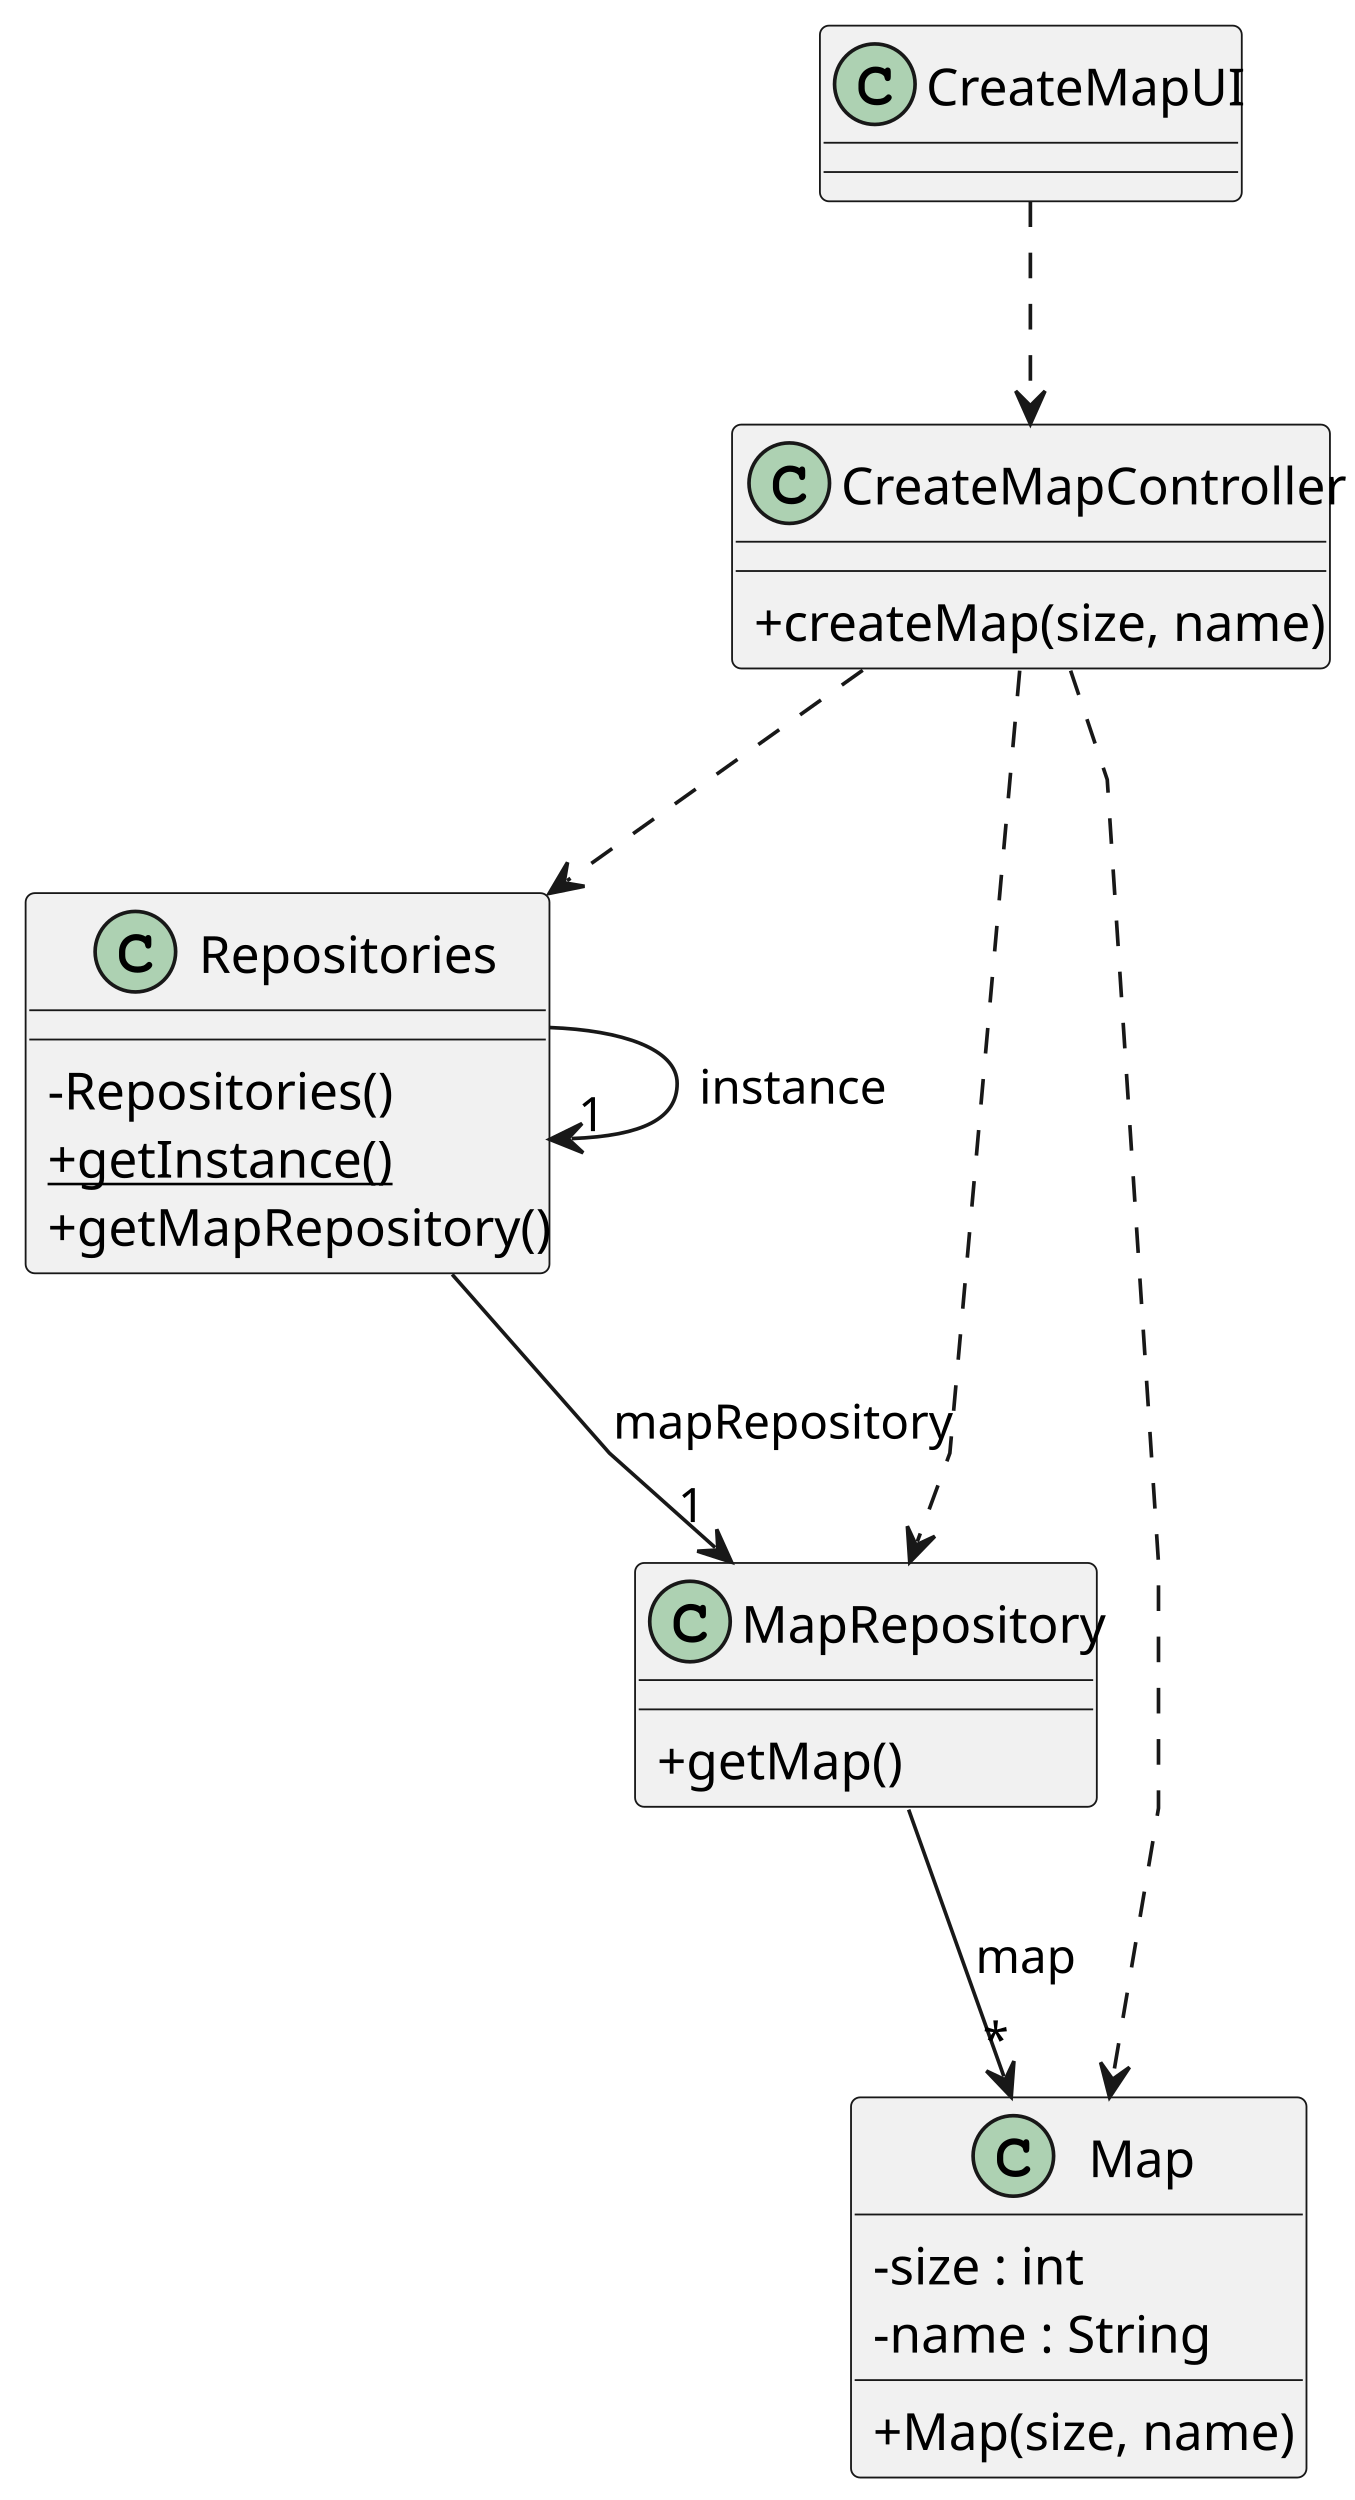
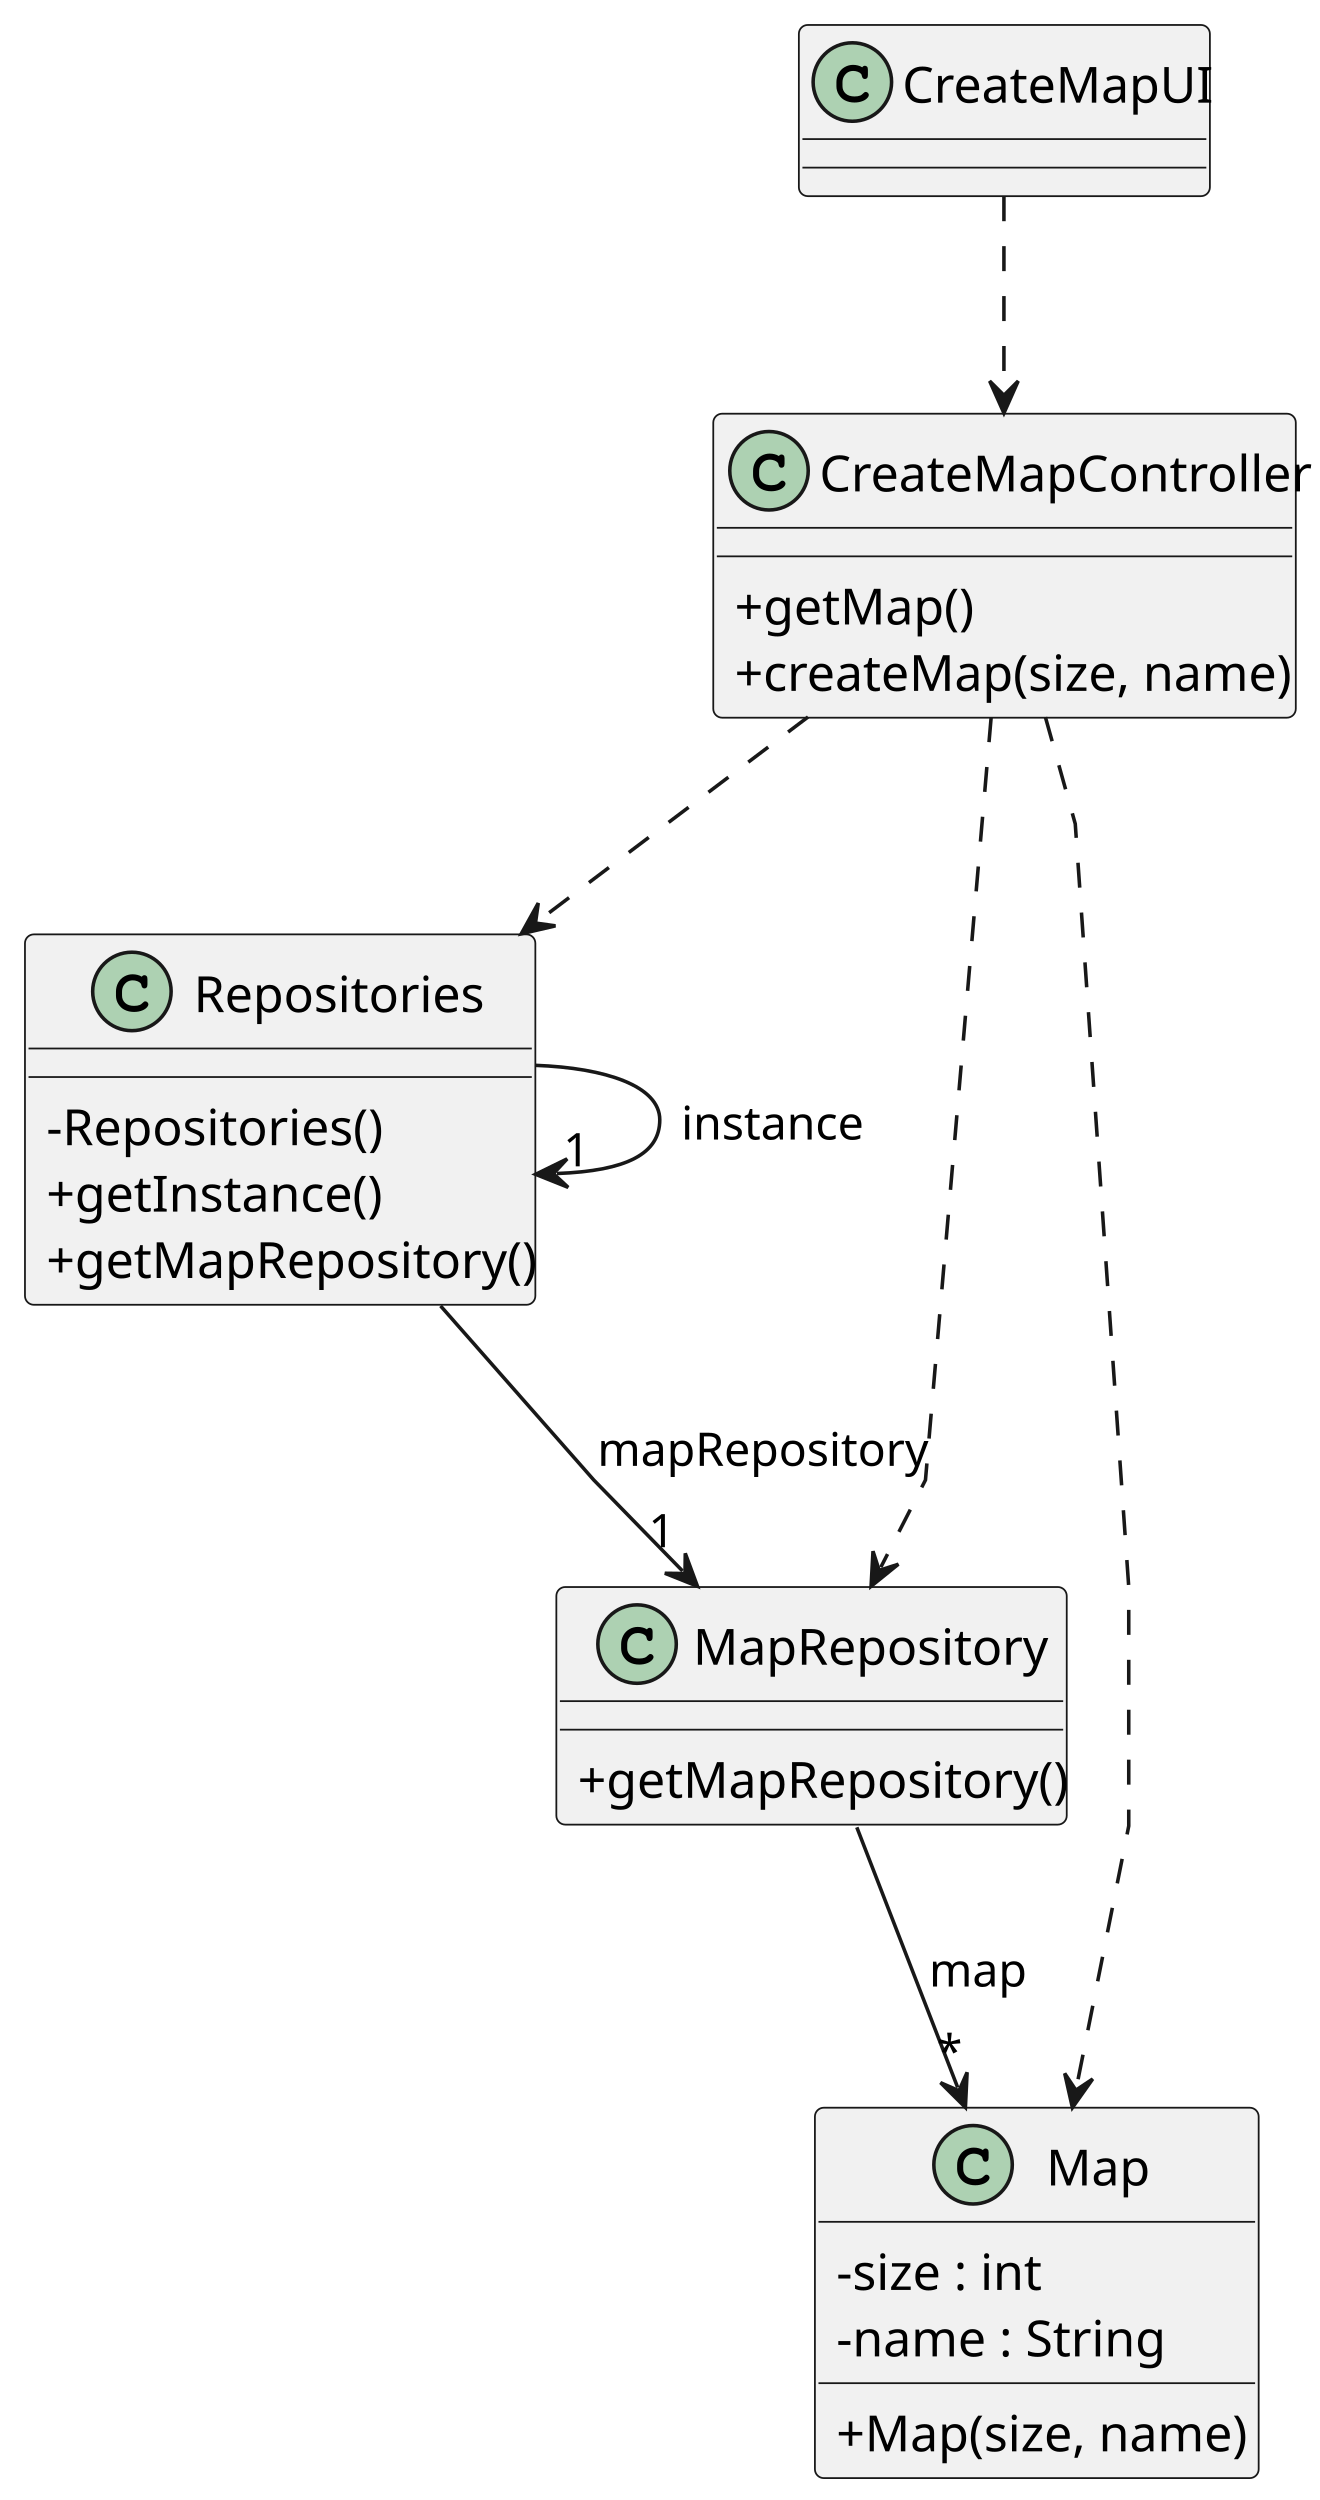
- <svg xmlns="http://www.w3.org/2000/svg" contentStyleType="text/css" height="683px" preserveAspectRatio="none" style="width:370px;height:683px;background:#FFFFFF;" version="1.1" viewBox="0 0 370 683" width="370px" zoomAndPan="magnify">
+ <svg xmlns="http://www.w3.org/2000/svg" contentStyleType="text/css" height="701px" preserveAspectRatio="none" style="width:370px;height:701px;background:#FFFFFF;" version="1.1" viewBox="0 0 370 701" width="370px" zoomAndPan="magnify">
  <defs />
  <g>
    <g id="elem_CreateMapUI">
      <rect codeLine="12" fill="#F1F1F1" height="48" id="CreateMapUI" rx="2.5" ry="2.5" style="stroke:#181818;stroke-width:0.5;" width="115.255" x="224" y="7" />
      <ellipse cx="239" cy="23" fill="#ADD1B2" rx="11" ry="11" style="stroke:#181818;stroke-width:1.0;" />
      <path d="M241.766,18.875 Q241.922,18.656 242.109,18.547 Q242.297,18.438 242.516,18.438 Q242.891,18.438 243.125,18.703 Q243.359,18.953 243.359,19.562 L243.359,21.016 Q243.359,21.625 243.125,21.891 Q242.891,22.156 242.516,22.156 Q242.172,22.156 241.969,21.953 Q241.766,21.766 241.656,21.25 Q241.609,20.891 241.422,20.703 Q241.094,20.328 240.484,20.109 Q239.875,19.891 239.25,19.891 Q238.484,19.891 237.844,20.219 Q237.219,20.547 236.719,21.297 Q236.234,22.047 236.234,23.078 L236.234,24.172 Q236.234,25.406 237.125,26.234 Q238.016,27.047 239.609,27.047 Q240.547,27.047 241.203,26.797 Q241.594,26.641 242.016,26.203 Q242.281,25.938 242.422,25.859 Q242.578,25.781 242.781,25.781 Q243.109,25.781 243.359,26.047 Q243.625,26.297 243.625,26.641 Q243.625,26.984 243.281,27.391 Q242.781,27.969 241.984,28.297 Q240.906,28.75 239.609,28.75 Q238.094,28.75 236.891,28.125 Q235.906,27.625 235.219,26.562 Q234.531,25.484 234.531,24.203 L234.531,23.047 Q234.531,21.719 235.141,20.578 Q235.766,19.422 236.859,18.812 Q237.953,18.188 239.188,18.188 Q239.922,18.188 240.562,18.359 Q241.219,18.516 241.766,18.875 Z " fill="#000000" />
      <text fill="#000000" font-family="sans-serif" font-size="14" lengthAdjust="spacing" textLength="83.255" x="253" y="28.797">CreateMapUI</text>
      <line style="stroke:#181818;stroke-width:0.5;" x1="225" x2="338.255" y1="39" y2="39" />
      <line style="stroke:#181818;stroke-width:0.5;" x1="225" x2="338.255" y1="47" y2="47" />
    </g>
    <g id="elem_CreateMapController">
-       <rect codeLine="16" fill="#F1F1F1" height="66.621" id="CreateMapController" rx="2.5" ry="2.5" style="stroke:#181818;stroke-width:0.5;" width="163.341" x="200" y="116" />
+       <rect codeLine="16" fill="#F1F1F1" height="85.242" id="CreateMapController" rx="2.5" ry="2.5" style="stroke:#181818;stroke-width:0.5;" width="163.341" x="200" y="116" />
      <ellipse cx="215.628" cy="132" fill="#ADD1B2" rx="11" ry="11" style="stroke:#181818;stroke-width:1.0;" />
      <path d="M218.394,127.875 Q218.55,127.656 218.738,127.547 Q218.925,127.438 219.144,127.438 Q219.519,127.438 219.753,127.703 Q219.988,127.953 219.988,128.562 L219.988,130.016 Q219.988,130.625 219.753,130.891 Q219.519,131.156 219.144,131.156 Q218.8,131.156 218.597,130.953 Q218.394,130.766 218.285,130.25 Q218.238,129.891 218.05,129.703 Q217.722,129.328 217.113,129.109 Q216.503,128.891 215.878,128.891 Q215.113,128.891 214.472,129.219 Q213.847,129.547 213.347,130.297 Q212.863,131.047 212.863,132.078 L212.863,133.172 Q212.863,134.406 213.753,135.234 Q214.644,136.047 216.238,136.047 Q217.175,136.047 217.832,135.797 Q218.222,135.641 218.644,135.203 Q218.91,134.938 219.05,134.859 Q219.207,134.781 219.41,134.781 Q219.738,134.781 219.988,135.047 Q220.253,135.297 220.253,135.641 Q220.253,135.984 219.91,136.391 Q219.41,136.969 218.613,137.297 Q217.535,137.75 216.238,137.75 Q214.722,137.75 213.519,137.125 Q212.535,136.625 211.847,135.562 Q211.16,134.484 211.16,133.203 L211.16,132.047 Q211.16,130.719 211.769,129.578 Q212.394,128.422 213.488,127.812 Q214.582,127.188 215.816,127.188 Q216.55,127.188 217.191,127.359 Q217.847,127.516 218.394,127.875 Z " fill="#000000" />
      <text fill="#000000" font-family="sans-serif" font-size="14" lengthAdjust="spacing" textLength="129.944" x="229.768" y="137.797">CreateMapController</text>
      <line style="stroke:#181818;stroke-width:0.5;" x1="201" x2="362.341" y1="148" y2="148" />
      <line style="stroke:#181818;stroke-width:0.5;" x1="201" x2="362.341" y1="156" y2="156" />
-       <text fill="#000000" font-family="sans-serif" font-size="14" lengthAdjust="spacing" textLength="151.341" x="206" y="175.107">+createMap(size, name)</text>
+       <text fill="#000000" font-family="sans-serif" font-size="14" lengthAdjust="spacing" textLength="64.196" x="206" y="175.107">+getMap()</text>
+       <text fill="#000000" font-family="sans-serif" font-size="14" lengthAdjust="spacing" textLength="151.341" x="206" y="193.728">+createMap(size, name)</text>
    </g>
    <g id="elem_MapRepository">
-       <rect codeLine="20" fill="#F1F1F1" height="66.621" id="MapRepository" rx="2.5" ry="2.5" style="stroke:#181818;stroke-width:0.5;" width="126.151" x="173.5" y="427" />
-       <ellipse cx="188.5" cy="443" fill="#ADD1B2" rx="11" ry="11" style="stroke:#181818;stroke-width:1.0;" />
-       <path d="M191.266,438.875 Q191.422,438.656 191.609,438.547 Q191.797,438.438 192.016,438.438 Q192.391,438.438 192.625,438.703 Q192.859,438.953 192.859,439.562 L192.859,441.016 Q192.859,441.625 192.625,441.891 Q192.391,442.156 192.016,442.156 Q191.672,442.156 191.469,441.953 Q191.266,441.766 191.156,441.25 Q191.109,440.891 190.922,440.703 Q190.594,440.328 189.984,440.109 Q189.375,439.891 188.75,439.891 Q187.984,439.891 187.344,440.219 Q186.719,440.547 186.219,441.297 Q185.734,442.047 185.734,443.078 L185.734,444.172 Q185.734,445.406 186.625,446.234 Q187.516,447.047 189.109,447.047 Q190.047,447.047 190.703,446.797 Q191.094,446.641 191.516,446.203 Q191.781,445.938 191.922,445.859 Q192.078,445.781 192.281,445.781 Q192.609,445.781 192.859,446.047 Q193.125,446.297 193.125,446.641 Q193.125,446.984 192.781,447.391 Q192.281,447.969 191.484,448.297 Q190.406,448.75 189.109,448.75 Q187.594,448.75 186.391,448.125 Q185.406,447.625 184.719,446.562 Q184.031,445.484 184.031,444.203 L184.031,443.047 Q184.031,441.719 184.641,440.578 Q185.266,439.422 186.359,438.812 Q187.453,438.188 188.688,438.188 Q189.422,438.188 190.062,438.359 Q190.719,438.516 191.266,438.875 Z " fill="#000000" />
-       <text fill="#000000" font-family="sans-serif" font-size="14" lengthAdjust="spacing" textLength="94.151" x="202.5" y="448.797">MapRepository</text>
-       <line style="stroke:#181818;stroke-width:0.5;" x1="174.5" x2="298.651" y1="459" y2="459" />
-       <line style="stroke:#181818;stroke-width:0.5;" x1="174.5" x2="298.651" y1="467" y2="467" />
-       <text fill="#000000" font-family="sans-serif" font-size="14" lengthAdjust="spacing" textLength="64.196" x="179.5" y="486.107">+getMap()</text>
+       <rect codeLine="21" fill="#F1F1F1" height="66.621" id="MapRepository" rx="2.5" ry="2.5" style="stroke:#181818;stroke-width:0.5;" width="143.113" x="156" y="445" />
+       <ellipse cx="178.633" cy="461" fill="#ADD1B2" rx="11" ry="11" style="stroke:#181818;stroke-width:1.0;" />
+       <path d="M181.399,456.875 Q181.555,456.656 181.742,456.547 Q181.93,456.438 182.149,456.438 Q182.524,456.438 182.758,456.703 Q182.992,456.953 182.992,457.562 L182.992,459.016 Q182.992,459.625 182.758,459.891 Q182.524,460.156 182.149,460.156 Q181.805,460.156 181.602,459.953 Q181.399,459.766 181.289,459.25 Q181.242,458.891 181.055,458.703 Q180.727,458.328 180.117,458.109 Q179.508,457.891 178.883,457.891 Q178.117,457.891 177.477,458.219 Q176.852,458.547 176.352,459.297 Q175.867,460.047 175.867,461.078 L175.867,462.172 Q175.867,463.406 176.758,464.234 Q177.649,465.047 179.242,465.047 Q180.18,465.047 180.836,464.797 Q181.227,464.641 181.649,464.203 Q181.914,463.938 182.055,463.859 Q182.211,463.781 182.414,463.781 Q182.742,463.781 182.992,464.047 Q183.258,464.297 183.258,464.641 Q183.258,464.984 182.914,465.391 Q182.414,465.969 181.617,466.297 Q180.539,466.75 179.242,466.75 Q177.727,466.75 176.524,466.125 Q175.539,465.625 174.852,464.562 Q174.164,463.484 174.164,462.203 L174.164,461.047 Q174.164,459.719 174.774,458.578 Q175.399,457.422 176.492,456.812 Q177.586,456.188 178.82,456.188 Q179.555,456.188 180.195,456.359 Q180.852,456.516 181.399,456.875 Z " fill="#000000" />
+       <text fill="#000000" font-family="sans-serif" font-size="14" lengthAdjust="spacing" textLength="94.151" x="194.329" y="466.797">MapRepository</text>
+       <line style="stroke:#181818;stroke-width:0.5;" x1="157" x2="298.113" y1="477" y2="477" />
+       <line style="stroke:#181818;stroke-width:0.5;" x1="157" x2="298.113" y1="485" y2="485" />
+       <text fill="#000000" font-family="sans-serif" font-size="14" lengthAdjust="spacing" textLength="131.113" x="162" y="504.107">+getMapRepository()</text>
    </g>
    <g id="elem_Repositories">
-       <rect codeLine="24" fill="#F1F1F1" height="103.863" id="Repositories" rx="2.5" ry="2.5" style="stroke:#181818;stroke-width:0.5;" width="143.113" x="7" y="244" />
-       <ellipse cx="36.985" cy="260" fill="#ADD1B2" rx="11" ry="11" style="stroke:#181818;stroke-width:1.0;" />
-       <path d="M39.751,255.875 Q39.907,255.656 40.094,255.547 Q40.282,255.438 40.501,255.438 Q40.876,255.438 41.11,255.703 Q41.344,255.953 41.344,256.562 L41.344,258.016 Q41.344,258.625 41.11,258.891 Q40.876,259.156 40.501,259.156 Q40.157,259.156 39.954,258.953 Q39.751,258.766 39.641,258.25 Q39.594,257.891 39.407,257.703 Q39.079,257.328 38.469,257.109 Q37.86,256.891 37.235,256.891 Q36.469,256.891 35.829,257.219 Q35.204,257.547 34.704,258.297 Q34.219,259.047 34.219,260.078 L34.219,261.172 Q34.219,262.406 35.11,263.234 Q36.001,264.047 37.594,264.047 Q38.532,264.047 39.188,263.797 Q39.579,263.641 40.001,263.203 Q40.266,262.938 40.407,262.859 Q40.563,262.781 40.766,262.781 Q41.094,262.781 41.344,263.047 Q41.61,263.297 41.61,263.641 Q41.61,263.984 41.266,264.391 Q40.766,264.969 39.969,265.297 Q38.891,265.75 37.594,265.75 Q36.079,265.75 34.876,265.125 Q33.891,264.625 33.204,263.562 Q32.516,262.484 32.516,261.203 L32.516,260.047 Q32.516,258.719 33.126,257.578 Q33.751,256.422 34.844,255.812 Q35.938,255.188 37.172,255.188 Q37.907,255.188 38.547,255.359 Q39.204,255.516 39.751,255.875 Z " fill="#000000" />
-       <text fill="#000000" font-family="sans-serif" font-size="14" lengthAdjust="spacing" textLength="77.814" x="54.315" y="265.797">Repositories</text>
-       <line style="stroke:#181818;stroke-width:0.5;" x1="8" x2="149.113" y1="276" y2="276" />
-       <line style="stroke:#181818;stroke-width:0.5;" x1="8" x2="149.113" y1="284" y2="284" />
-       <text fill="#000000" font-family="sans-serif" font-size="14" lengthAdjust="spacing" textLength="91.8" x="13" y="303.107">-Repositories()</text>
-       <text fill="#000000" font-family="sans-serif" font-size="14" lengthAdjust="spacing" text-decoration="underline" textLength="89.886" x="13" y="321.728">+getInstance()</text>
-       <text fill="#000000" font-family="sans-serif" font-size="14" lengthAdjust="spacing" textLength="131.113" x="13" y="340.35">+getMapRepository()</text>
+       <rect codeLine="25" fill="#F1F1F1" height="103.863" id="Repositories" rx="2.5" ry="2.5" style="stroke:#181818;stroke-width:0.5;" width="143.113" x="7" y="262" />
+       <ellipse cx="36.985" cy="278" fill="#ADD1B2" rx="11" ry="11" style="stroke:#181818;stroke-width:1.0;" />
+       <path d="M39.751,273.875 Q39.907,273.656 40.094,273.547 Q40.282,273.438 40.501,273.438 Q40.876,273.438 41.11,273.703 Q41.344,273.953 41.344,274.562 L41.344,276.016 Q41.344,276.625 41.11,276.891 Q40.876,277.156 40.501,277.156 Q40.157,277.156 39.954,276.953 Q39.751,276.766 39.641,276.25 Q39.594,275.891 39.407,275.703 Q39.079,275.328 38.469,275.109 Q37.86,274.891 37.235,274.891 Q36.469,274.891 35.829,275.219 Q35.204,275.547 34.704,276.297 Q34.219,277.047 34.219,278.078 L34.219,279.172 Q34.219,280.406 35.11,281.234 Q36.001,282.047 37.594,282.047 Q38.532,282.047 39.188,281.797 Q39.579,281.641 40.001,281.203 Q40.266,280.938 40.407,280.859 Q40.563,280.781 40.766,280.781 Q41.094,280.781 41.344,281.047 Q41.61,281.297 41.61,281.641 Q41.61,281.984 41.266,282.391 Q40.766,282.969 39.969,283.297 Q38.891,283.75 37.594,283.75 Q36.079,283.75 34.876,283.125 Q33.891,282.625 33.204,281.562 Q32.516,280.484 32.516,279.203 L32.516,278.047 Q32.516,276.719 33.126,275.578 Q33.751,274.422 34.844,273.812 Q35.938,273.188 37.172,273.188 Q37.907,273.188 38.547,273.359 Q39.204,273.516 39.751,273.875 Z " fill="#000000" />
+       <text fill="#000000" font-family="sans-serif" font-size="14" lengthAdjust="spacing" textLength="77.814" x="54.315" y="283.797">Repositories</text>
+       <line style="stroke:#181818;stroke-width:0.5;" x1="8" x2="149.113" y1="294" y2="294" />
+       <line style="stroke:#181818;stroke-width:0.5;" x1="8" x2="149.113" y1="302" y2="302" />
+       <text fill="#000000" font-family="sans-serif" font-size="14" lengthAdjust="spacing" textLength="91.8" x="13" y="321.107">-Repositories()</text>
+       <text fill="#000000" font-family="sans-serif" font-size="14" lengthAdjust="spacing" textLength="89.886" x="13" y="339.728">+getInstance()</text>
+       <text fill="#000000" font-family="sans-serif" font-size="14" lengthAdjust="spacing" textLength="131.113" x="13" y="358.35">+getMapRepository()</text>
    </g>
    <g id="elem_Map">
-       <rect codeLine="30" fill="#F1F1F1" height="103.863" id="Map" rx="2.5" ry="2.5" style="stroke:#181818;stroke-width:0.5;" width="124.431" x="232.5" y="573" />
-       <ellipse cx="276.848" cy="589" fill="#ADD1B2" rx="11" ry="11" style="stroke:#181818;stroke-width:1.0;" />
-       <path d="M279.614,584.875 Q279.77,584.656 279.957,584.547 Q280.145,584.438 280.364,584.438 Q280.739,584.438 280.973,584.703 Q281.207,584.953 281.207,585.562 L281.207,587.016 Q281.207,587.625 280.973,587.891 Q280.739,588.156 280.364,588.156 Q280.02,588.156 279.817,587.953 Q279.614,587.766 279.504,587.25 Q279.457,586.891 279.27,586.703 Q278.942,586.328 278.332,586.109 Q277.723,585.891 277.098,585.891 Q276.332,585.891 275.692,586.219 Q275.067,586.547 274.567,587.297 Q274.082,588.047 274.082,589.078 L274.082,590.172 Q274.082,591.406 274.973,592.234 Q275.864,593.047 277.457,593.047 Q278.395,593.047 279.051,592.797 Q279.442,592.641 279.864,592.203 Q280.129,591.938 280.27,591.859 Q280.426,591.781 280.629,591.781 Q280.957,591.781 281.207,592.047 Q281.473,592.297 281.473,592.641 Q281.473,592.984 281.129,593.391 Q280.629,593.969 279.832,594.297 Q278.754,594.75 277.457,594.75 Q275.942,594.75 274.739,594.125 Q273.754,593.625 273.067,592.562 Q272.379,591.484 272.379,590.203 L272.379,589.047 Q272.379,587.719 272.989,586.578 Q273.614,585.422 274.707,584.812 Q275.801,584.188 277.036,584.188 Q277.77,584.188 278.411,584.359 Q279.067,584.516 279.614,584.875 Z " fill="#000000" />
-       <text fill="#000000" font-family="sans-serif" font-size="14" lengthAdjust="spacing" textLength="27.234" x="297.348" y="594.797">Map</text>
-       <line style="stroke:#181818;stroke-width:0.5;" x1="233.5" x2="355.931" y1="605" y2="605" />
-       <text fill="#000000" font-family="sans-serif" font-size="14" lengthAdjust="spacing" textLength="56.014" x="238.5" y="624.107">-size : int</text>
-       <text fill="#000000" font-family="sans-serif" font-size="14" lengthAdjust="spacing" textLength="87.924" x="238.5" y="642.729">-name : String</text>
-       <line style="stroke:#181818;stroke-width:0.5;" x1="233.5" x2="355.931" y1="650.242" y2="650.242" />
-       <text fill="#000000" font-family="sans-serif" font-size="14" lengthAdjust="spacing" textLength="112.431" x="238.5" y="669.35">+Map(size, name)</text>
+       <rect codeLine="31" fill="#F1F1F1" height="103.863" id="Map" rx="2.5" ry="2.5" style="stroke:#181818;stroke-width:0.5;" width="124.431" x="228.5" y="591" />
+       <ellipse cx="272.848" cy="607" fill="#ADD1B2" rx="11" ry="11" style="stroke:#181818;stroke-width:1.0;" />
+       <path d="M275.614,602.875 Q275.77,602.656 275.957,602.547 Q276.145,602.438 276.364,602.438 Q276.739,602.438 276.973,602.703 Q277.207,602.953 277.207,603.562 L277.207,605.016 Q277.207,605.625 276.973,605.891 Q276.739,606.156 276.364,606.156 Q276.02,606.156 275.817,605.953 Q275.614,605.766 275.504,605.25 Q275.457,604.891 275.27,604.703 Q274.942,604.328 274.332,604.109 Q273.723,603.891 273.098,603.891 Q272.332,603.891 271.692,604.219 Q271.067,604.547 270.567,605.297 Q270.082,606.047 270.082,607.078 L270.082,608.172 Q270.082,609.406 270.973,610.234 Q271.864,611.047 273.457,611.047 Q274.395,611.047 275.051,610.797 Q275.442,610.641 275.864,610.203 Q276.129,609.938 276.27,609.859 Q276.426,609.781 276.629,609.781 Q276.957,609.781 277.207,610.047 Q277.473,610.297 277.473,610.641 Q277.473,610.984 277.129,611.391 Q276.629,611.969 275.832,612.297 Q274.754,612.75 273.457,612.75 Q271.942,612.75 270.739,612.125 Q269.754,611.625 269.067,610.562 Q268.379,609.484 268.379,608.203 L268.379,607.047 Q268.379,605.719 268.989,604.578 Q269.614,603.422 270.707,602.812 Q271.801,602.188 273.036,602.188 Q273.77,602.188 274.411,602.359 Q275.067,602.516 275.614,602.875 Z " fill="#000000" />
+       <text fill="#000000" font-family="sans-serif" font-size="14" lengthAdjust="spacing" textLength="27.234" x="293.348" y="612.797">Map</text>
+       <line style="stroke:#181818;stroke-width:0.5;" x1="229.5" x2="351.931" y1="623" y2="623" />
+       <text fill="#000000" font-family="sans-serif" font-size="14" lengthAdjust="spacing" textLength="56.014" x="234.5" y="642.107">-size : int</text>
+       <text fill="#000000" font-family="sans-serif" font-size="14" lengthAdjust="spacing" textLength="87.924" x="234.5" y="660.729">-name : String</text>
+       <line style="stroke:#181818;stroke-width:0.5;" x1="229.5" x2="351.931" y1="668.242" y2="668.242" />
+       <text fill="#000000" font-family="sans-serif" font-size="14" lengthAdjust="spacing" textLength="112.431" x="234.5" y="687.35">+Map(size, name)</text>
    </g>
    <g id="link_CreateMapUI_CreateMapController">
-       <path codeLine="37" d="M281.5,55.02 C281.5,72.39 281.5,90.46 281.5,109.83 " fill="none" id="CreateMapUI-to-CreateMapController" style="stroke:#181818;stroke-width:1.0;stroke-dasharray:7.0,7.0;" />
-       <polygon fill="#181818" points="281.5,115.83,285.5,106.83,281.5,110.83,277.5,106.83,281.5,115.83" style="stroke:#181818;stroke-width:1.0;" />
+       <path codeLine="38" d="M281.5,55.02 C281.5,72 281.5,89.58 281.5,109.84 " fill="none" id="CreateMapUI-to-CreateMapController" style="stroke:#181818;stroke-width:1.0;stroke-dasharray:7.0,7.0;" />
+       <polygon fill="#181818" points="281.5,115.84,285.5,106.84,281.5,110.84,277.5,106.84,281.5,115.84" style="stroke:#181818;stroke-width:1.0;" />
    </g>
    <g id="link_CreateMapController_Repositories">
-       <path codeLine="38" d="M235.69,183.11 C210.43,201.09 183.398,220.33 154.928,240.6 " fill="none" id="CreateMapController-to-Repositories" style="stroke:#181818;stroke-width:1.0;stroke-dasharray:7.0,7.0;" />
-       <polygon fill="#181818" points="150.04,244.08,159.692,242.119,154.113,241.18,155.052,235.602,150.04,244.08" style="stroke:#181818;stroke-width:1.0;" />
+       <path codeLine="39" d="M226.57,201.04 C201.79,219.77 177.076,238.461 150.946,258.221 " fill="none" id="CreateMapController-to-Repositories" style="stroke:#181818;stroke-width:1.0;stroke-dasharray:7.0,7.0;" />
+       <polygon fill="#181818" points="146.16,261.84,155.751,259.602,150.148,258.824,150.926,253.221,146.16,261.84" style="stroke:#181818;stroke-width:1.0;" />
    </g>
    <g id="link_CreateMapController_MapRepository">
-       <path codeLine="39" d="M278.58,183.23 C272.59,250.29 259.5,397 259.5,397 C259.5,397 256.17,406.028 250.61,421.158 " fill="none" id="CreateMapController-to-MapRepository" style="stroke:#181818;stroke-width:1.0;stroke-dasharray:7.0,7.0;" />
-       <polygon fill="#181818" points="248.54,426.79,255.399,419.722,250.265,422.097,247.89,416.963,248.54,426.79" style="stroke:#181818;stroke-width:1.0;" />
+       <path codeLine="40" d="M277.92,201.12 C271.68,273.52 259.5,415 259.5,415 C259.5,415 254.723,424.318 246.983,439.448 " fill="none" id="CreateMapController-to-MapRepository" style="stroke:#181818;stroke-width:1.0;stroke-dasharray:7.0,7.0;" />
+       <polygon fill="#181818" points="244.25,444.79,251.91,438.599,246.527,440.339,244.788,434.956,244.25,444.79" style="stroke:#181818;stroke-width:1.0;" />
    </g>
    <g id="link_CreateMapController_Map">
-       <path codeLine="40" d="M292.49,183.21 C297.57,198.34 302.5,213 302.5,213 C302.5,213 316.5,427 316.5,427 C316.5,427 316.5,494 316.5,494 C316.5,494 310.302,530.654 304.132,567.074 " fill="none" id="CreateMapController-to-Map" style="stroke:#181818;stroke-width:1.0;stroke-dasharray:7.0,7.0;" />
-       <polygon fill="#181818" points="303.13,572.99,308.577,564.785,303.965,568.06,300.69,563.448,303.13,572.99" style="stroke:#181818;stroke-width:1.0;" />
+       <path codeLine="41" d="M293.13,201.09 C297.53,216.82 301.5,231 301.5,231 C301.5,231 316.5,445 316.5,445 C316.5,445 316.5,512 316.5,512 C316.5,512 309.168,548.687 301.878,585.107 " fill="none" id="CreateMapController-to-Map" style="stroke:#181818;stroke-width:1.0;stroke-dasharray:7.0,7.0;" />
+       <polygon fill="#181818" points="300.7,590.99,306.389,582.95,301.681,586.087,298.544,581.38,300.7,590.99" style="stroke:#181818;stroke-width:1.0;" />
    </g>
    <g id="link_MapRepository_Map">
-       <path codeLine="41" d="M248.24,494.38 C256.28,516.92 265.093,541.609 274.253,567.269 " fill="none" id="MapRepository-to-Map" style="stroke:#181818;stroke-width:1.0;" />
-       <polygon fill="#181818" points="276.27,572.92,277.011,563.099,274.589,568.211,269.477,565.789,276.27,572.92" style="stroke:#181818;stroke-width:1.0;" />
-       <text fill="#000000" font-family="sans-serif" font-size="13" lengthAdjust="spacing" textLength="25.289" x="266.5" y="539.028">map</text>
-       <text fill="#000000" font-family="sans-serif" font-size="13" lengthAdjust="spacing" textLength="5.059" x="268.459" y="561.837">*</text>
+       <path codeLine="42" d="M240.25,512.38 C248.99,534.92 258.581,559.666 268.531,585.326 " fill="none" id="MapRepository-to-Map" style="stroke:#181818;stroke-width:1.0;" />
+       <polygon fill="#181818" points="270.7,590.92,271.176,581.083,268.892,586.258,263.717,583.975,270.7,590.92" style="stroke:#181818;stroke-width:1.0;" />
+       <text fill="#000000" font-family="sans-serif" font-size="13" lengthAdjust="spacing" textLength="25.289" x="260.5" y="557.028">map</text>
+       <text fill="#000000" font-family="sans-serif" font-size="13" lengthAdjust="spacing" textLength="5.059" x="262.678" y="579.837">*</text>
    </g>
    <g id="link_Repositories_MapRepository">
-       <path codeLine="42" d="M123.53,348.17 C145.18,372.78 166.5,397 166.5,397 C166.5,397 178.445,407.663 195.385,422.793 " fill="none" id="Repositories-to-MapRepository" style="stroke:#181818;stroke-width:1.0;" />
-       <polygon fill="#181818" points="199.86,426.79,195.812,417.811,196.131,423.459,190.483,423.778,199.86,426.79" style="stroke:#181818;stroke-width:1.0;" />
-       <text fill="#000000" font-family="sans-serif" font-size="13" lengthAdjust="spacing" textLength="87.426" x="167.5" y="393.028">mapRepository</text>
-       <text fill="#000000" font-family="sans-serif" font-size="13" lengthAdjust="spacing" textLength="7.23" x="185.216" y="415.836">1</text>
+       <path codeLine="43" d="M123.53,366.17 C145.18,390.78 166.5,415 166.5,415 C166.5,415 176.62,425.365 191.38,440.495 " fill="none" id="Repositories-to-MapRepository" style="stroke:#181818;stroke-width:1.0;" />
+       <polygon fill="#181818" points="195.57,444.79,192.149,435.555,192.078,441.211,186.422,441.141,195.57,444.79" style="stroke:#181818;stroke-width:1.0;" />
+       <text fill="#000000" font-family="sans-serif" font-size="13" lengthAdjust="spacing" textLength="87.426" x="167.5" y="411.028">mapRepository</text>
+       <text fill="#000000" font-family="sans-serif" font-size="13" lengthAdjust="spacing" textLength="7.23" x="181.827" y="433.836">1</text>
    </g>
    <g id="link_Repositories_Repositories">
-       <path codeLine="43" d="M150.18,280.72 C169.92,281.46 185,286.55 185,296 C185,305.45 175.916,310.315 156.176,311.055 " fill="none" id="Repositories-to-Repositories" style="stroke:#181818;stroke-width:1.0;" />
-       <polygon fill="#181818" points="150.18,311.28,159.323,314.94,155.177,311.093,159.024,306.946,150.18,311.28" style="stroke:#181818;stroke-width:1.0;" />
-       <text fill="#000000" font-family="sans-serif" font-size="13" lengthAdjust="spacing" textLength="48.42" x="191" y="301.528">instance</text>
-       <text fill="#000000" font-family="sans-serif" font-size="13" lengthAdjust="spacing" textLength="7.23" x="157.939" y="309.03">1</text>
+       <path codeLine="44" d="M150.18,298.72 C169.92,299.46 185,304.55 185,314 C185,323.45 175.916,328.315 156.176,329.055 " fill="none" id="Repositories-to-Repositories" style="stroke:#181818;stroke-width:1.0;" />
+       <polygon fill="#181818" points="150.18,329.28,159.323,332.94,155.177,329.093,159.024,324.946,150.18,329.28" style="stroke:#181818;stroke-width:1.0;" />
+       <text fill="#000000" font-family="sans-serif" font-size="13" lengthAdjust="spacing" textLength="48.42" x="191" y="319.528">instance</text>
+       <text fill="#000000" font-family="sans-serif" font-size="13" lengthAdjust="spacing" textLength="7.23" x="157.939" y="327.03">1</text>
    </g>
  </g>
</svg>
